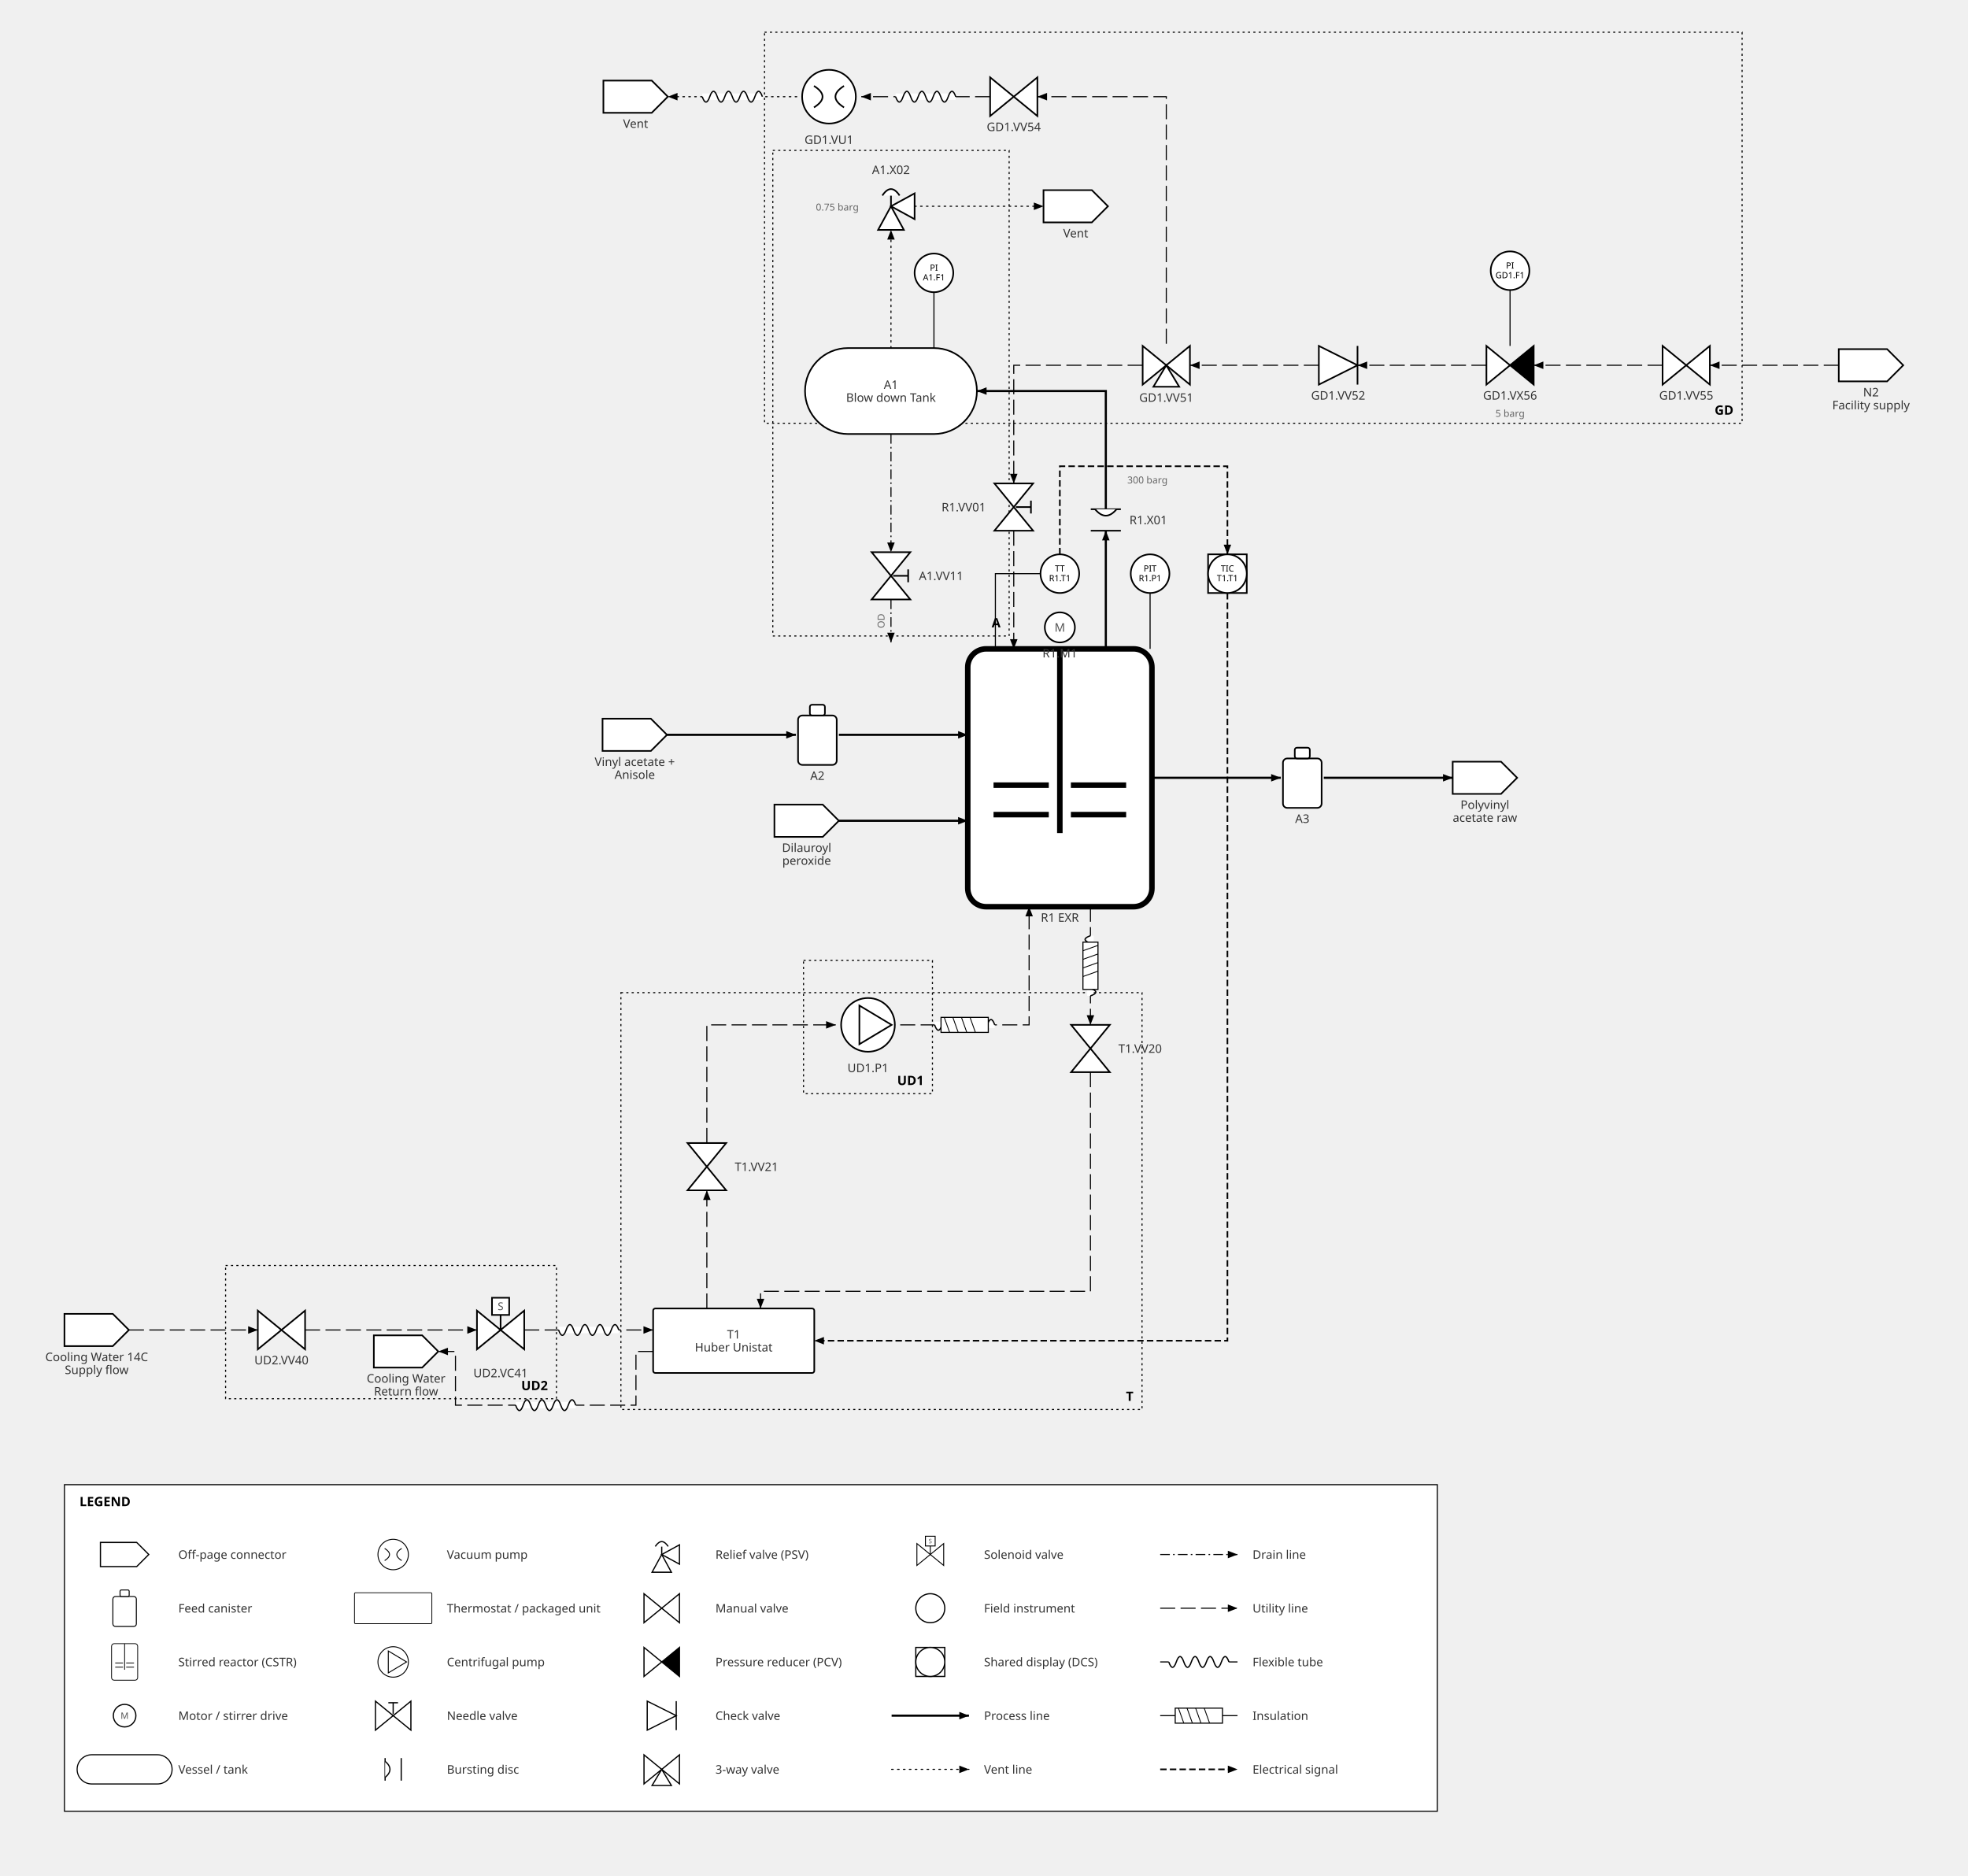
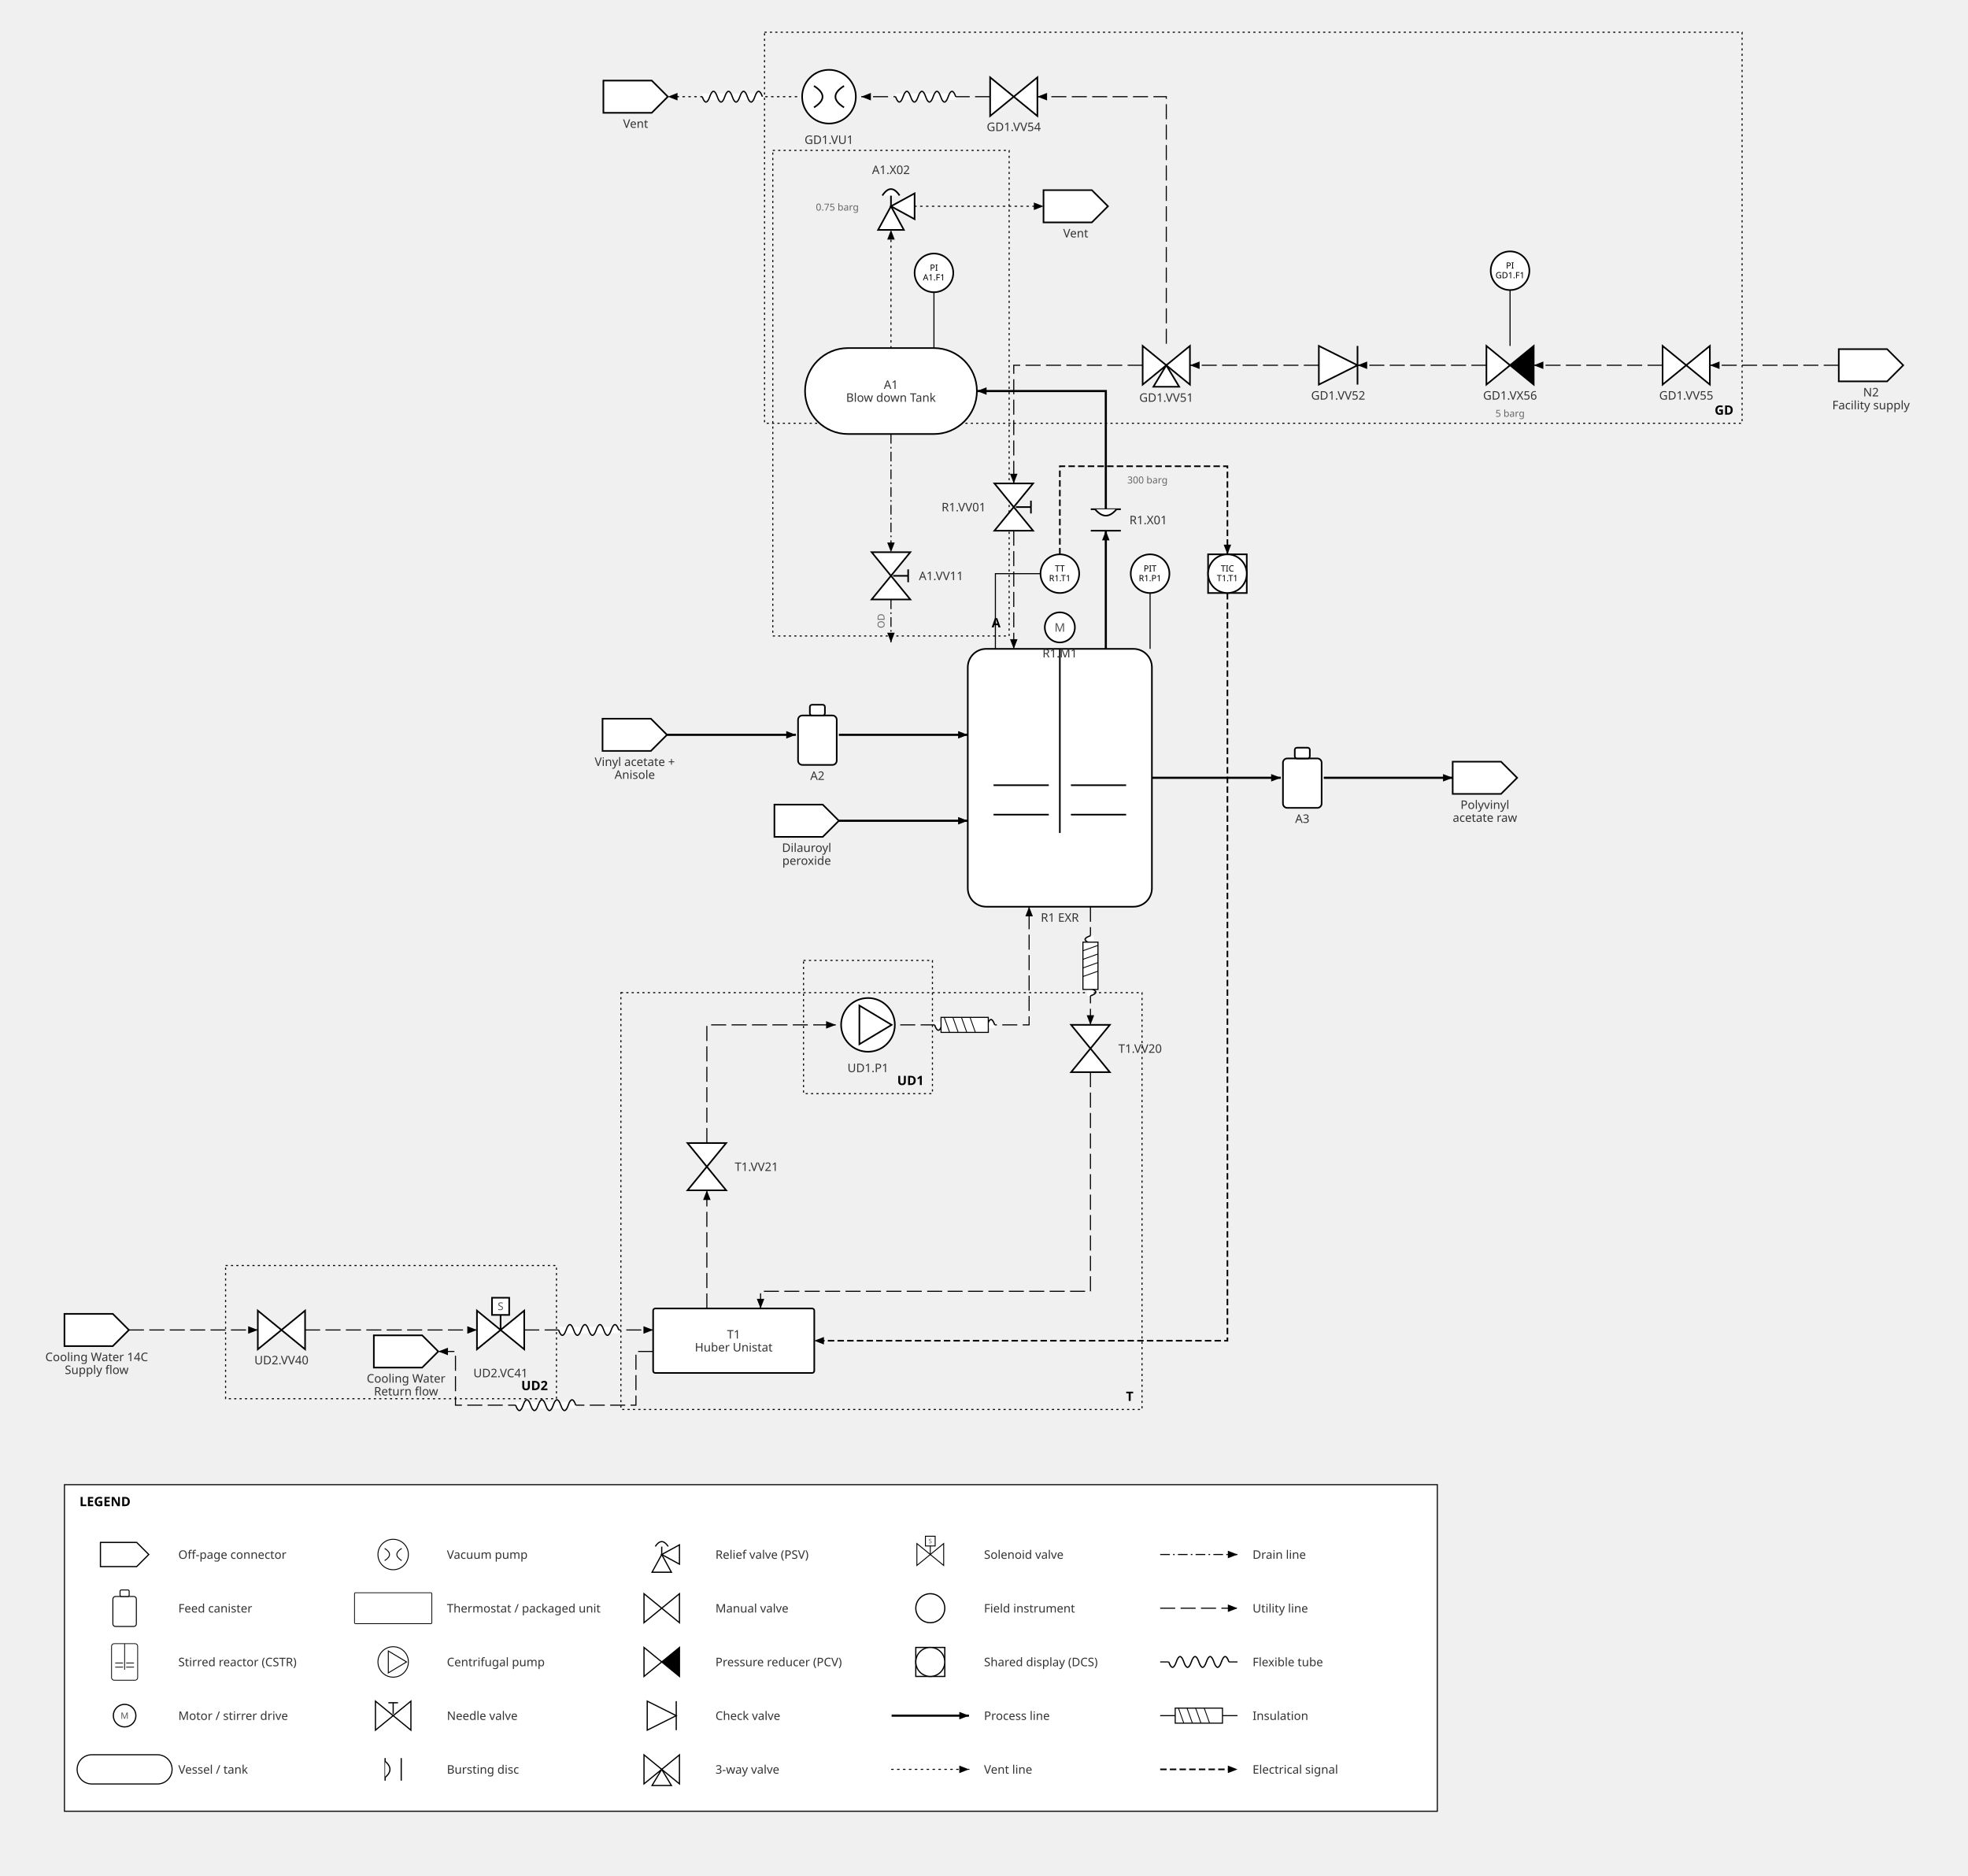
<svg xmlns="http://www.w3.org/2000/svg" xmlns:xlink="http://www.w3.org/1999/xlink" width="1832" height="1746" viewBox="0 0 1832 1746">
  <defs>
    <style>

    .equipment { fill: white; stroke: black; stroke-width: 1.5; }
    .valve { fill: white; stroke: black; stroke-width: 1.5; }
    .instrument { fill: white; stroke: black; stroke-width: 1.5; }
    .junction { fill: black; stroke: none; }
    .label { font-family: sans-serif; font-size: 11px; text-anchor: middle; fill: #333; }
    .line-label { font-family: sans-serif; font-size: 9px; text-anchor: middle; fill: #666; }
    .note { font-family: sans-serif; font-size: 11px; fill: #555; font-style: italic; }
    .line-process { fill: none; stroke: black; stroke-width: 2; }
    .line-utility { fill: none; stroke: black; stroke-width: 1; stroke-dasharray: 14,5; }
    .line-drain { fill: none; stroke: black; stroke-width: 1; stroke-dasharray: 9,3,1.5,3; }
    .line-vent { fill: none; stroke: black; stroke-width: 1; stroke-dasharray: 1.5,4; stroke-linecap: round; }
    .line-attach { fill: none; stroke: black; stroke-width: 1; }
    .signal-electrical { fill: none; stroke: black; stroke-width: 1.5; stroke-dasharray: 6,3; }
    .signal-pneumatic { fill: none; stroke: black; stroke-width: 1.5; }
    .signal-hydraulic { fill: none; stroke: black; stroke-width: 1.5; stroke-dasharray: 10,2,1,2; }
    .signal-digital { fill: none; stroke: black; stroke-width: 1.5; stroke-dasharray: 6,2,1,2; }
    </style>
    <g id="sym-connector">
      <path d="M -30 -15 L 15 -15 L 30 0 L 15 15 L -30 15 Z" fill="white" stroke="black" stroke-width="1.5" />
    </g>
    <g id="sym-canister">
      <rect x="-18.0" y="-18.0" width="36.0" height="46.0" rx="4.0" fill="white" stroke="black" stroke-width="1.5" />
      <rect x="-7.0" y="-28.0" width="14.0" height="10.0" rx="2.0" fill="white" stroke="black" stroke-width="1.5" />
    </g>
    <g id="sym-reactor_cstr">
      <rect x="-25.0" y="-35.0" width="50.0" height="70.0" rx="5.0" fill="white" stroke="black" stroke-width="1.5" />
      <line x1="0.0" y1="-35.0" x2="0.0" y2="15.0" fill="none" stroke="black" stroke-width="1.5" />
      <line x1="-18.0" y1="2.0" x2="-3.0" y2="2.0" fill="none" stroke="black" stroke-width="1.5" />
      <line x1="3.0" y1="2.0" x2="18.0" y2="2.0" fill="none" stroke="black" stroke-width="1.5" />
      <line x1="-18.0" y1="10.0" x2="-3.0" y2="10.0" fill="none" stroke="black" stroke-width="1.5" />
      <line x1="3.0" y1="10.0" x2="18.0" y2="10.0" fill="none" stroke="black" stroke-width="1.5" />
    </g>
    <g id="sym-motor">
      <circle cx="0.0" cy="0.0" r="14.0" fill="white" stroke="black" stroke-width="1.5" />
      <text x="0.0" y="4.0" font-family="sans-serif" font-size="11.0" text-anchor="middle" fill="#555" stroke="none">M</text>
    </g>
    <g id="sym-vessel">
      <path d="M -45 -20 A 20 20 0 0 0 -45 20 L 45 20 A 20 20 0 0 0 45 -20 Z" fill="white" stroke="black" stroke-width="1.5" />
    </g>
    <g id="sym-vacuum_pump">
      <circle cx="0.0" cy="0.0" r="25.0" fill="white" stroke="black" stroke-width="1.5" />
      <path d="M -14 -10 Q 2 0 -14 10" fill="white" stroke="black" stroke-width="1.5" />
      <path d="M 14 -10 Q -2 0 14 10" fill="white" stroke="black" stroke-width="1.5" />
    </g>
    <g id="sym-thermostat">
      <rect x="-75.0" y="-30.0" width="150.0" height="60.0" rx="2.0" fill="white" stroke="black" stroke-width="1.5" />
    </g>
    <g id="sym-pump">
      <circle cx="0.0" cy="0.0" r="25.0" fill="white" stroke="black" stroke-width="1.5" />
      <path d="M -8 -18 L 22 0 L -8 18 Z" fill="white" stroke="black" stroke-width="1.5" />
    </g>
    <g id="sym-valve_needle">
      <path d="M -22 -18 L 0 0 L -22 18 Z M 22 -18 L 0 0 L 22 18 Z" fill="white" stroke="black" stroke-width="1.5" />
      <line x1="0.0" y1="-2.0" x2="0.0" y2="-16.0" fill="none" stroke="black" stroke-width="1.5" />
      <line x1="-6.0" y1="-16.0" x2="6.0" y2="-16.0" fill="none" stroke="black" stroke-width="1.5" />
    </g>
    <g id="sym-bursting_disc">
      <line x1="-10.0" y1="-14.0" x2="-10.0" y2="14.0" fill="none" stroke="black" stroke-width="1.5" />
      <line x1="10.0" y1="-14.0" x2="10.0" y2="14.0" fill="none" stroke="black" stroke-width="1.5" />
      <path d="M -10 10 Q 2 0 -10 -10" fill="white" stroke="black" stroke-width="1.5" />
    </g>
    <g id="sym-relief_valve">
      <path d="M -12 22 L 0 0 L 12 22 Z" fill="white" stroke="black" stroke-width="1.5" />
      <path d="M 22 -12 L 0 0 L 22 12 Z" fill="white" stroke="black" stroke-width="1.5" />
      <line x1="0.0" y1="0.0" x2="0.0" y2="-10.0" fill="none" stroke="black" stroke-width="1.5" />
      <path d="M -8 -10 Q 0 -22 8 -10" fill="white" stroke="black" stroke-width="1.5" />
    </g>
    <g id="sym-valve_manual">
      <path d="M -22 -18 L 0 0 L -22 18 Z M 22 -18 L 0 0 L 22 18 Z" fill="white" stroke="black" stroke-width="1.5" />
    </g>
    <g id="sym-valve_pcv">
      <path d="M -22 -18 L 0 0 L -22 18 Z" fill="white" stroke="black" stroke-width="1.5" />
      <path d="M 22 -18 L 0 0 L 22 18 Z" fill="black" stroke="black" stroke-width="1.5" />
    </g>
    <g id="sym-check_valve">
      <path d="M -18 -18 L 18 0 L -18 18 Z" fill="white" stroke="black" stroke-width="1.5" />
      <line x1="18.0" y1="-18.0" x2="18.0" y2="18.0" fill="none" stroke="black" stroke-width="1.5" />
    </g>
    <g id="sym-valve_three_way">
      <path d="M -22 -18 L 0 0 L -22 18 Z M 22 -18 L 0 0 L 22 18 Z M -12 20 L 0 0 L 12 20 Z" fill="white" stroke="black" stroke-width="1.5" />
    </g>
    <g id="sym-valve_solenoid">
      <path d="M -22 -18 L 0 0 L -22 18 Z M 22 -18 L 0 0 L 22 18 Z" fill="white" stroke="black" stroke-width="1.5" />
      <line x1="0.0" y1="0.0" x2="0.0" y2="-14.0" fill="none" stroke="black" stroke-width="1.5" />
      <rect x="-8.0" y="-30.0" width="16.0" height="16.0" rx="0.0" fill="white" stroke="black" stroke-width="1.5" />
      <text x="0.0" y="-18.5" font-family="sans-serif" font-size="10.0" text-anchor="middle" fill="#555" stroke="none">S</text>
    </g>
    <g id="sym-instr_field">
      <circle cx="0.0" cy="0.0" r="18.0" fill="white" stroke="black" stroke-width="1.5" />
    </g>
    <g id="sym-instr_shared">
      <rect x="-18.0" y="-18.0" width="36.0" height="36.0" rx="0.0" fill="white" stroke="black" stroke-width="1.5" />
      <circle cx="0.0" cy="0.0" r="18.0" fill="white" stroke="black" stroke-width="1.5" />
    </g>
  </defs>
  <g id="frames">
    <rect x="719.4" y="140.0" width="220.0" height="452.0" fill="none" stroke="black" stroke-width="1" stroke-dasharray="2,3" />
    <text x="931.4" y="584.0" font-family="sans-serif" font-size="12" font-weight="bold" text-anchor="end" fill="black" stroke="none">A</text>
    <rect x="711.7" y="30.0" width="910.0" height="364.0" fill="none" stroke="black" stroke-width="1" stroke-dasharray="2,3" />
    <text x="1613.7" y="386.0" font-family="sans-serif" font-size="12" font-weight="bold" text-anchor="end" fill="black" stroke="none">GD</text>
    <rect x="748.0" y="894.0" width="120.0" height="124.0" fill="none" stroke="black" stroke-width="1" stroke-dasharray="2,3" />
    <text x="860.0" y="1010.0" font-family="sans-serif" font-size="12" font-weight="bold" text-anchor="end" fill="black" stroke="none">UD1</text>
    <rect x="210.0" y="1178.0" width="308.0" height="124.0" fill="none" stroke="black" stroke-width="1" stroke-dasharray="2,3" />
    <text x="510.0" y="1294.0" font-family="sans-serif" font-size="12" font-weight="bold" text-anchor="end" fill="black" stroke="none">UD2</text>
    <rect x="578.0" y="924.0" width="485.1" height="388.0" fill="none" stroke="black" stroke-width="1" stroke-dasharray="2,3" />
    <text x="1055.1" y="1304.0" font-family="sans-serif" font-size="12" font-weight="bold" text-anchor="end" fill="black" stroke="none">T</text>
  </g>
  <g id="lines">
    <polyline points="620.9,684.0 740.9,684.0" class="line-process" fill="none" stroke="black" stroke-width="2" />
    <path d="M 0 0 L -9 -3.5 L -9 3.5 Z" fill="black" stroke="none" transform="translate(740.9,684.0) rotate(0.0)" />
    <polyline points="780.9,684.0 900.9,684.0" class="line-process" fill="none" stroke="black" stroke-width="2" />
    <path d="M 0 0 L -9 -3.5 L -9 3.5 Z" fill="black" stroke="none" transform="translate(900.9,684.0) rotate(0.0)" />
    <polyline points="780.9,764.0 900.9,764.0" class="line-process" fill="none" stroke="black" stroke-width="2" />
    <path d="M 0 0 L -9 -3.5 L -9 3.5 Z" fill="black" stroke="none" transform="translate(900.9,764.0) rotate(0.0)" />
    <polyline points="1072.3,724.0 1192.3,724.0" class="line-process" fill="none" stroke="black" stroke-width="2" />
    <path d="M 0 0 L -9 -3.5 L -9 3.5 Z" fill="black" stroke="none" transform="translate(1192.3,724.0) rotate(0.0)" />
    <polyline points="1232.3,724.0 1352.3,724.0" class="line-process" fill="none" stroke="black" stroke-width="2" />
    <path d="M 0 0 L -9 -3.5 L -9 3.5 Z" fill="black" stroke="none" transform="translate(1352.3,724.0) rotate(0.0)" />
    <polyline points="1029.4,604.0 1029.4,494.0" class="line-process" fill="none" stroke="black" stroke-width="2" />
    <path d="M 0 0 L -9 -3.5 L -9 3.5 Z" fill="black" stroke="none" transform="translate(1029.4,494.0) rotate(-90.0)" />
    <polyline points="1029.4,474.0 1029.4,364.0 909.4,364.0" class="line-process" fill="none" stroke="black" stroke-width="2" />
    <path d="M 0 0 L -9 -3.5 L -9 3.5 Z" fill="black" stroke="none" transform="translate(909.4,364.0) rotate(180.0)" />
    <polyline points="829.4,324.0 829.4,214.0" class="line-vent" fill="none" stroke="black" stroke-width="1" stroke-dasharray="1.5,4" stroke-linecap="round" />
    <path d="M 0 0 L -9 -3.5 L -9 3.5 Z" fill="black" stroke="none" transform="translate(829.4,214.0) rotate(-90.0)" />
    <polyline points="851.4,192.0 971.4,192.0" class="line-vent" fill="none" stroke="black" stroke-width="1" stroke-dasharray="1.5,4" stroke-linecap="round" />
    <path d="M 0 0 L -9 -3.5 L -9 3.5 Z" fill="black" stroke="none" transform="translate(971.4,192.0) rotate(0.0)" />
    <polyline points="829.4,404.0 829.4,514.0" class="line-drain" fill="none" stroke="black" stroke-width="1" stroke-dasharray="9,3,1.5,3" />
    <path d="M 0 0 L -9 -3.5 L -9 3.5 Z" fill="black" stroke="none" transform="translate(829.4,514.0) rotate(90.0)" />
    <polyline points="829.4,558.0 829.4,598.0" class="line-drain" fill="none" stroke="black" stroke-width="1" stroke-dasharray="9,3,1.5,3" />
    <path d="M 0 0 L -9 -3.5 L -9 3.5 Z" fill="black" stroke="none" transform="translate(829.4,598.0) rotate(90.0)" />
    <polyline points="943.7,494.0 943.7,604.0" class="line-utility" fill="none" stroke="black" stroke-width="1" stroke-dasharray="14,5" />
    <path d="M 0 0 L -9 -3.5 L -9 3.5 Z" fill="black" stroke="none" transform="translate(943.7,604.0) rotate(90.0)" />
    <polyline points="1063.7,340.0 943.7,340.0 943.7,450.0" class="line-utility" fill="none" stroke="black" stroke-width="1" stroke-dasharray="14,5" />
    <path d="M 0 0 L -9 -3.5 L -9 3.5 Z" fill="black" stroke="none" transform="translate(943.7,450.0) rotate(90.0)" />
    <polyline points="1227.7,340.0 1107.7,340.0" class="line-utility" fill="none" stroke="black" stroke-width="1" stroke-dasharray="14,5" />
    <path d="M 0 0 L -9 -3.5 L -9 3.5 Z" fill="black" stroke="none" transform="translate(1107.7,340.0) rotate(180.0)" />
    <polyline points="1383.7,340.0 1263.7,340.0" class="line-utility" fill="none" stroke="black" stroke-width="1" stroke-dasharray="14,5" />
    <path d="M 0 0 L -9 -3.5 L -9 3.5 Z" fill="black" stroke="none" transform="translate(1263.7,340.0) rotate(180.0)" />
    <polyline points="1547.7,340.0 1427.7,340.0" class="line-utility" fill="none" stroke="black" stroke-width="1" stroke-dasharray="14,5" />
    <path d="M 0 0 L -9 -3.5 L -9 3.5 Z" fill="black" stroke="none" transform="translate(1427.7,340.0) rotate(180.0)" />
    <polyline points="1711.7,340.0 1591.7,340.0" class="line-utility" fill="none" stroke="black" stroke-width="1" stroke-dasharray="14,5" />
    <path d="M 0 0 L -9 -3.5 L -9 3.5 Z" fill="black" stroke="none" transform="translate(1591.7,340.0) rotate(180.0)" />
    <polyline points="1085.7,320.0 1085.7,90.0 965.7,90.0" class="line-utility" fill="none" stroke="black" stroke-width="1" stroke-dasharray="14,5" />
    <path d="M 0 0 L -9 -3.5 L -9 3.5 Z" fill="black" stroke="none" transform="translate(965.7,90.0) rotate(180.0)" />
    <polyline points="921.7,90.0 801.7,90.0" class="line-utility" fill="none" stroke="black" stroke-width="1" stroke-dasharray="14,5" />
    <path d="M 0 0 L -9 -3.5 L -9 3.5 Z" fill="black" stroke="none" transform="translate(801.7,90.0) rotate(180.0)" />
    <path d="M 889.7 90.0 L 833.7 90.0" fill="none" stroke="white" stroke-width="6" />
    <path d="M 889.7 90.0 Q 886.2 80.0 882.7 90.0 Q 879.2 100.0 875.7 90.0 Q 872.2 80.0 868.7 90.0 Q 865.2 100.0 861.7 90.0 Q 858.2 80.0 854.7 90.0 Q 851.2 100.0 847.7 90.0 Q 844.2 80.0 840.7 90.0 Q 837.2 100.0 833.7 90.0" fill="none" stroke="black" stroke-width="1.2" />
    <polyline points="741.7,90.0 621.7,90.0" class="line-vent" fill="none" stroke="black" stroke-width="1" stroke-dasharray="1.5,4" stroke-linecap="round" />
    <path d="M 0 0 L -9 -3.5 L -9 3.5 Z" fill="black" stroke="none" transform="translate(621.7,90.0) rotate(180.0)" />
    <path d="M 709.7 90.0 L 653.7 90.0" fill="none" stroke="white" stroke-width="6" />
    <path d="M 709.7 90.0 Q 706.2 80.0 702.7 90.0 Q 699.2 100.0 695.7 90.0 Q 692.2 80.0 688.7 90.0 Q 685.2 100.0 681.7 90.0 Q 678.2 80.0 674.7 90.0 Q 671.2 100.0 667.7 90.0 Q 664.2 80.0 660.7 90.0 Q 657.2 100.0 653.7 90.0" fill="none" stroke="black" stroke-width="1.2" />
    <polyline points="838.0,954.0 958.0,954.0 958.0,844.0" class="line-utility" fill="none" stroke="black" stroke-width="1" stroke-dasharray="14,5" />
    <path d="M 0 0 L -9 -3.5 L -9 3.5 Z" fill="black" stroke="none" transform="translate(958.0,844.0) rotate(-90.0)" />
    <path d="M 870.0 954.0 L 926.0 954.0" fill="none" stroke="white" stroke-width="6" />
    <path d="M 870.0 954.0 Q 873.5 964.0 877.0 954.0 Q 880.5 944.0 884.0 954.0 Q 887.5 964.0 891.0 954.0 Q 894.5 944.0 898.0 954.0 Q 901.5 964.0 905.0 954.0 Q 908.5 944.0 912.0 954.0 Q 915.5 964.0 919.0 954.0 Q 922.5 944.0 926.0 954.0" fill="none" stroke="black" stroke-width="1.2" />
    <path d="M 876.0 961.0 L 920.0 961.0 L 920.0 947.0 L 876.0 947.0 Z" fill="white" stroke="black" stroke-width="1" />
    <path d="M 879.0 947.0 L 884.0 961.0 M 887.0 947.0 L 892.0 961.0 M 895.0 947.0 L 900.0 961.0 M 903.0 947.0 L 908.0 961.0" fill="none" stroke="black" stroke-width="0.8" />
    <polyline points="658.0,1064.0 658.0,954.0 778.0,954.0" class="line-utility" fill="none" stroke="black" stroke-width="1" stroke-dasharray="14,5" />
    <path d="M 0 0 L -9 -3.5 L -9 3.5 Z" fill="black" stroke="none" transform="translate(778.0,954.0) rotate(0.0)" />
    <polyline points="658.0,1218.0 658.0,1108.0" class="line-utility" fill="none" stroke="black" stroke-width="1" stroke-dasharray="14,5" />
    <path d="M 0 0 L -9 -3.5 L -9 3.5 Z" fill="black" stroke="none" transform="translate(658.0,1108.0) rotate(-90.0)" />
    <polyline points="1015.1,844.0 1015.1,954.0" class="line-utility" fill="none" stroke="black" stroke-width="1" stroke-dasharray="14,5" />
    <path d="M 0 0 L -9 -3.5 L -9 3.5 Z" fill="black" stroke="none" transform="translate(1015.1,954.0) rotate(90.0)" />
    <path d="M 1015.1 871.0 L 1015.1 927.0" fill="none" stroke="white" stroke-width="6" />
    <path d="M 1015.1 871.0 Q 1005.1 874.5 1015.1 878.0 Q 1025.1 881.5 1015.1 885.0 Q 1005.1 888.5 1015.1 892.0 Q 1025.1 895.5 1015.1 899.0 Q 1005.1 902.5 1015.1 906.0 Q 1025.1 909.5 1015.1 913.0 Q 1005.1 916.5 1015.1 920.0 Q 1025.1 923.5 1015.1 927.0" fill="none" stroke="black" stroke-width="1.2" />
    <path d="M 1008.1 877.0 L 1008.1 921.0 L 1022.1 921.0 L 1022.1 877.0 Z" fill="white" stroke="black" stroke-width="1" />
    <path d="M 1022.1 880.0 L 1008.1 885.0 M 1022.1 888.0 L 1008.1 893.0 M 1022.1 896.0 L 1008.1 901.0 M 1022.1 904.0 L 1008.1 909.0" fill="none" stroke="black" stroke-width="0.8" />
    <polyline points="1015.1,998.0 1015.1,1202.0 708.0,1202.0 708.0,1218.0" class="line-utility" fill="none" stroke="black" stroke-width="1" stroke-dasharray="14,5" />
    <path d="M 0 0 L -9 -3.5 L -9 3.5 Z" fill="black" stroke="none" transform="translate(708.0,1218.0) rotate(90.0)" />
    <polyline points="120.0,1238.0 240.0,1238.0" class="line-utility" fill="none" stroke="black" stroke-width="1" stroke-dasharray="14,5" />
    <path d="M 0 0 L -9 -3.5 L -9 3.5 Z" fill="black" stroke="none" transform="translate(240.0,1238.0) rotate(0.0)" />
    <polyline points="284.0,1238.0 444.0,1238.0" class="line-utility" fill="none" stroke="black" stroke-width="1" stroke-dasharray="14,5" />
    <path d="M 0 0 L -9 -3.5 L -9 3.5 Z" fill="black" stroke="none" transform="translate(444.0,1238.0) rotate(0.0)" />
    <polyline points="488.0,1238.0 608.0,1238.0" class="line-utility" fill="none" stroke="black" stroke-width="1" stroke-dasharray="14,5" />
    <path d="M 0 0 L -9 -3.5 L -9 3.5 Z" fill="black" stroke="none" transform="translate(608.0,1238.0) rotate(0.0)" />
    <path d="M 520.0 1238.0 L 576.0 1238.0" fill="none" stroke="white" stroke-width="6" />
    <path d="M 520.0 1238.0 Q 523.5 1248.0 527.0 1238.0 Q 530.5 1228.0 534.0 1238.0 Q 537.5 1248.0 541.0 1238.0 Q 544.5 1228.0 548.0 1238.0 Q 551.5 1248.0 555.0 1238.0 Q 558.5 1228.0 562.0 1238.0 Q 565.5 1248.0 569.0 1238.0 Q 572.5 1228.0 576.0 1238.0" fill="none" stroke="black" stroke-width="1.2" />
    <polyline points="608.0,1258.0 592.0,1258.0 592.0,1308.0 424.0,1308.0 424.0,1258.0 408.0,1258.0" class="line-utility" fill="none" stroke="black" stroke-width="1" stroke-dasharray="14,5" />
    <path d="M 0 0 L -9 -3.5 L -9 3.5 Z" fill="black" stroke="none" transform="translate(408.0,1258.0) rotate(180.0)" />
    <path d="M 536.0 1308.0 L 480.0 1308.0" fill="none" stroke="white" stroke-width="6" />
    <path d="M 536.0 1308.0 Q 532.5 1298.0 529.0 1308.0 Q 525.5 1318.0 522.0 1308.0 Q 518.5 1298.0 515.0 1308.0 Q 511.5 1318.0 508.0 1308.0 Q 504.5 1298.0 501.0 1308.0 Q 497.5 1318.0 494.0 1308.0 Q 490.5 1298.0 487.0 1308.0 Q 483.5 1318.0 480.0 1308.0" fill="none" stroke="black" stroke-width="1.2" />
    <polyline points="968.6,534.0 926.6,534.0 926.6,604.0" class="line-attach" fill="none" stroke="black" stroke-width="1" />
    <polyline points="1070.6,552.0 1070.6,604.0" class="line-attach" fill="none" stroke="black" stroke-width="1" />
    <polyline points="869.4,272.0 869.4,324.0" class="line-attach" fill="none" stroke="black" stroke-width="1" />
    <polyline points="1405.7,270.0 1405.7,322.0" class="line-attach" fill="none" stroke="black" stroke-width="1" />
  </g>
  <g id="signals">
    <polyline points="986.6,516.0 986.6,434.0 1142.6,434.0 1142.6,516.0" class="signal-electrical" fill="none" stroke="black" stroke-width="1.5" stroke-dasharray="6,3" />
    <path d="M 0 0 L -9 -3.5 L -9 3.5 Z" fill="black" stroke="none" transform="translate(1142.6,516.0) rotate(90.0)" />
    <polyline points="1142.6,552.0 1142.6,1248.0 758.0,1248.0" class="signal-electrical" fill="none" stroke="black" stroke-width="1.5" stroke-dasharray="6,3" />
    <path d="M 0 0 L -9 -3.5 L -9 3.5 Z" fill="black" stroke="none" transform="translate(758.0,1248.0) rotate(180.0)" />
  </g>
  <g id="symbols">
    <use id="VAA" href="#sym-connector" xlink:href="#sym-connector" class="equipment" transform="translate(590.9,684.0)" />
    <use id="A2" href="#sym-canister" xlink:href="#sym-canister" class="equipment" transform="translate(760.9,684.0)" />
    <use id="DLP" href="#sym-connector" xlink:href="#sym-connector" class="equipment" transform="translate(750.9,764.0)" />
    <use id="A3" href="#sym-canister" xlink:href="#sym-canister" class="equipment" transform="translate(1212.3,724.0)" />
    <use id="PVA" href="#sym-connector" xlink:href="#sym-connector" class="equipment" transform="translate(1382.3,724.0)" />
-     <g id="R1" class="equipment" transform="translate(986.6,724.0) scale(3.429)">
-       <rect x="-25.0" y="-35.0" width="50.0" height="70.0" rx="5.0" fill="white" stroke="black" stroke-width="1.5" />
-       <line x1="0.0" y1="-35.0" x2="0.0" y2="15.0" fill="none" stroke="black" stroke-width="1.5" />
-       <line x1="-18.0" y1="2.0" x2="-3.0" y2="2.0" fill="none" stroke="black" stroke-width="1.5" />
-       <line x1="3.0" y1="2.0" x2="18.0" y2="2.0" fill="none" stroke="black" stroke-width="1.5" />
-       <line x1="-18.0" y1="10.0" x2="-3.0" y2="10.0" fill="none" stroke="black" stroke-width="1.5" />
-       <line x1="3.0" y1="10.0" x2="18.0" y2="10.0" fill="none" stroke="black" stroke-width="1.5" />
+     <g id="R1" class="equipment" transform="translate(986.6,724.0)">
+       <rect x="-85.7" y="-120.0" width="171.4" height="240.0" rx="17.1" fill="white" stroke="black" stroke-width="1.5" />
+       <line x1="0.0" y1="-120.0" x2="0.0" y2="51.4" fill="none" stroke="black" stroke-width="1.5" />
+       <line x1="-61.7" y1="6.9" x2="-10.3" y2="6.9" fill="none" stroke="black" stroke-width="1.5" />
+       <line x1="10.3" y1="6.9" x2="61.7" y2="6.9" fill="none" stroke="black" stroke-width="1.5" />
+       <line x1="-61.7" y1="34.3" x2="-10.3" y2="34.3" fill="none" stroke="black" stroke-width="1.5" />
+       <line x1="10.3" y1="34.3" x2="61.7" y2="34.3" fill="none" stroke="black" stroke-width="1.5" />
    </g>
    <use id="R1_M1" href="#sym-motor" xlink:href="#sym-motor" class="equipment" transform="translate(986.6,584.0)" />
    <use id="R1_VV01" href="#sym-valve_needle" xlink:href="#sym-valve_needle" class="valve" transform="translate(943.7,472.0) rotate(90)" />
    <use id="R1_X01" href="#sym-bursting_disc" xlink:href="#sym-bursting_disc" class="valve" transform="translate(1029.4,484.0) rotate(90)" />
    <g id="A1" class="equipment" transform="translate(829.4,364.0)">
      <path d="M -40 -40 A 40 40 0 0 0 -40 40 L 40 40 A 40 40 0 0 0 40 -40 Z" fill="white" stroke="black" stroke-width="1.5" />
    </g>
    <use id="A1_X02" href="#sym-relief_valve" xlink:href="#sym-relief_valve" class="valve" transform="translate(829.4,192.0)" />
    <use id="A1_VV11" href="#sym-valve_needle" xlink:href="#sym-valve_needle" class="valve" transform="translate(829.4,536.0) rotate(90)" />
    <use id="VENT" href="#sym-connector" xlink:href="#sym-connector" class="equipment" transform="translate(1001.4,192.0)" />
    <use id="N2S" href="#sym-connector" xlink:href="#sym-connector" class="equipment" transform="translate(1741.7,340.0)" />
    <use id="GD1_VV55" href="#sym-valve_manual" xlink:href="#sym-valve_manual" class="valve" transform="translate(1569.7,340.0)" />
    <use id="GD1_VX56" href="#sym-valve_pcv" xlink:href="#sym-valve_pcv" class="valve" transform="translate(1405.7,340.0)" />
    <use id="GD1_VV52" href="#sym-check_valve" xlink:href="#sym-check_valve" class="valve" transform="translate(1245.7,340.0)" />
    <use id="GD1_VV51" href="#sym-valve_three_way" xlink:href="#sym-valve_three_way" class="valve" transform="translate(1085.7,340.0)" />
    <use id="GD1_VV54" href="#sym-valve_manual" xlink:href="#sym-valve_manual" class="valve" transform="translate(943.7,90.0)" />
    <use id="GD1_VU1" href="#sym-vacuum_pump" xlink:href="#sym-vacuum_pump" class="equipment" transform="translate(771.7,90.0)" />
    <use id="VENT2" href="#sym-connector" xlink:href="#sym-connector" class="equipment" transform="translate(591.7,90.0)" />
    <use id="T1" href="#sym-thermostat" xlink:href="#sym-thermostat" class="equipment" transform="translate(683.0,1248.0)" />
    <use id="UD1_P1" href="#sym-pump" xlink:href="#sym-pump" class="equipment" transform="translate(808.0,954.0)" />
    <use id="T1_VV21" href="#sym-valve_manual" xlink:href="#sym-valve_manual" class="valve" transform="translate(658.0,1086.0) rotate(90)" />
    <use id="T1_VV20" href="#sym-valve_manual" xlink:href="#sym-valve_manual" class="valve" transform="translate(1015.1,976.0) rotate(90)" />
    <use id="CWS" href="#sym-connector" xlink:href="#sym-connector" class="equipment" transform="translate(90.0,1238.0)" />
    <use id="UD2_VV40" href="#sym-valve_manual" xlink:href="#sym-valve_manual" class="valve" transform="translate(262.0,1238.0)" />
    <use id="UD2_VC41" href="#sym-valve_solenoid" xlink:href="#sym-valve_solenoid" class="valve" transform="translate(466.0,1238.0)" />
    <use id="CWR" href="#sym-connector" xlink:href="#sym-connector" class="equipment" transform="translate(378.0,1258.0)" />
    <use id="R1_T1" href="#sym-instr_field" xlink:href="#sym-instr_field" class="instrument" transform="translate(986.6,534.0)" />
    <use id="R1_P1" href="#sym-instr_field" xlink:href="#sym-instr_field" class="instrument" transform="translate(1070.6,534.0)" />
    <use id="A1_F1" href="#sym-instr_field" xlink:href="#sym-instr_field" class="instrument" transform="translate(869.4,254.0)" />
    <use id="GD1_F1" href="#sym-instr_field" xlink:href="#sym-instr_field" class="instrument" transform="translate(1405.7,252.0)" />
    <use id="T1_T1" href="#sym-instr_shared" xlink:href="#sym-instr_shared" class="instrument" transform="translate(1142.6,534.0)" />
  </g>
  <g id="labels">
    <text x="590.9" y="713.0" class="label">Vinyl acetate +</text>
    <text x="590.9" y="725.0" class="label">Anisole</text>
    <text x="760.9" y="726.0" class="label">A2</text>
    <text x="750.9" y="793.0" class="label">Dilauroyl</text>
    <text x="750.9" y="805.0" class="label">peroxide</text>
    <text x="1212.3" y="766.0" class="label">A3</text>
    <text x="1382.3" y="753.0" class="label">Polyvinyl</text>
    <text x="1382.3" y="765.0" class="label">acetate raw</text>
    <text x="986.6" y="858.0" class="label">R1 EXR</text>
    <text x="986.6" y="612.0" class="label">R1.M1</text>
    <text x="917.7" y="476.0" class="label" style="text-anchor:end">R1.VV01</text>
    <text x="1051.4" y="488.0" class="label" style="text-anchor:start">R1.X01</text>
    <text x="1049.4" y="450.0" class="line-label" style="text-anchor:start">300 barg</text>
    <text x="829.4" y="362.0" class="label">A1</text>
    <text x="829.4" y="374.0" class="label">Blow down Tank</text>
    <text x="829.4" y="162.0" class="label">A1.X02</text>
    <text x="799.4" y="196.0" class="line-label" style="text-anchor:end">0.75 barg</text>
    <text x="855.4" y="540.0" class="label" style="text-anchor:start">A1.VV11</text>
    <text x="1001.4" y="221.0" class="label">Vent</text>
    <text x="1741.7" y="369.0" class="label">N2</text>
    <text x="1741.7" y="381.0" class="label">Facility supply</text>
    <text x="1569.7" y="372.0" class="label">GD1.VV55</text>
    <text x="1405.7" y="372.0" class="label">GD1.VX56</text>
    <text x="1405.7" y="388.0" class="line-label">5 barg</text>
    <text x="1245.7" y="372.0" class="label">GD1.VV52</text>
    <text x="1085.7" y="374.0" class="label">GD1.VV51</text>
    <text x="943.7" y="122.0" class="label">GD1.VV54</text>
    <text x="771.7" y="134.0" class="label">GD1.VU1</text>
    <text x="591.7" y="119.0" class="label">Vent</text>
    <text x="683.0" y="1246.0" class="label">T1</text>
    <text x="683.0" y="1258.0" class="label">Huber Unistat</text>
    <text x="808.0" y="998.0" class="label">UD1.P1</text>
    <text x="684.0" y="1090.0" class="label" style="text-anchor:start">T1.VV21</text>
    <text x="1041.1" y="980.0" class="label" style="text-anchor:start">T1.VV20</text>
    <text x="90.0" y="1267.0" class="label">Cooling Water 14C</text>
    <text x="90.0" y="1279.0" class="label">Supply flow</text>
    <text x="262.0" y="1270.0" class="label">UD2.VV40</text>
    <text x="466.0" y="1282.0" class="label">UD2.VC41</text>
    <text x="378.0" y="1287.0" class="label">Cooling Water</text>
    <text x="378.0" y="1299.0" class="label">Return flow</text>
    <text x="986.6" y="532.0" font-family="sans-serif" font-size="8" text-anchor="middle" fill="black" stroke="none">TT</text>
    <text x="986.6" y="541.0" font-family="sans-serif" font-size="8" text-anchor="middle" fill="black" stroke="none">R1.T1</text>
    <text x="1070.6" y="532.0" font-family="sans-serif" font-size="8" text-anchor="middle" fill="black" stroke="none">PIT</text>
    <text x="1070.6" y="541.0" font-family="sans-serif" font-size="8" text-anchor="middle" fill="black" stroke="none">R1.P1</text>
    <text x="869.4" y="252.0" font-family="sans-serif" font-size="8" text-anchor="middle" fill="black" stroke="none">PI</text>
    <text x="869.4" y="261.0" font-family="sans-serif" font-size="8" text-anchor="middle" fill="black" stroke="none">A1.F1</text>
    <text x="1405.7" y="250.0" font-family="sans-serif" font-size="8" text-anchor="middle" fill="black" stroke="none">PI</text>
    <text x="1405.7" y="259.0" font-family="sans-serif" font-size="8" text-anchor="middle" fill="black" stroke="none">GD1.F1</text>
    <text x="1142.6" y="532.0" font-family="sans-serif" font-size="8" text-anchor="middle" fill="black" stroke="none">TIC</text>
    <text x="1142.6" y="541.0" font-family="sans-serif" font-size="8" text-anchor="middle" fill="black" stroke="none">T1.T1</text>
    <text x="823.4" y="578.0" class="line-label" transform="rotate(-90,823.4,578.0)">OD</text>
  </g>
  <g id="notes">
  </g>
  <g id="legend">
    <rect x="60.0" y="1382.0" width="1278.0" height="304.0" fill="white" stroke="black" stroke-width="1" />
    <text x="74.0" y="1402.0" font-family="sans-serif" font-size="12" font-weight="bold" fill="black" stroke="none">LEGEND</text>
    <use href="#sym-connector" xlink:href="#sym-connector" transform="translate(116.0,1447.0) scale(0.750)" />
    <text x="166.0" y="1451.0" class="label" style="text-anchor:start">Off-page connector</text>
    <use href="#sym-canister" xlink:href="#sym-canister" transform="translate(116.0,1497.0) scale(0.607)" />
    <text x="166.0" y="1501.0" class="label" style="text-anchor:start">Feed canister</text>
    <use href="#sym-reactor_cstr" xlink:href="#sym-reactor_cstr" transform="translate(116.0,1547.0) scale(0.486)" />
    <text x="166.0" y="1551.0" class="label" style="text-anchor:start">Stirred reactor (CSTR)</text>
    <use href="#sym-motor" xlink:href="#sym-motor" transform="translate(116.0,1597.0) scale(0.750)" />
    <text x="166.0" y="1601.0" class="label" style="text-anchor:start">Motor / stirrer drive</text>
    <use href="#sym-vessel" xlink:href="#sym-vessel" transform="translate(116.0,1647.0) scale(0.680)" />
    <text x="166.0" y="1651.0" class="label" style="text-anchor:start">Vessel / tank</text>
    <use href="#sym-vacuum_pump" xlink:href="#sym-vacuum_pump" transform="translate(366.0,1447.0) scale(0.567)" />
    <text x="416.0" y="1451.0" class="label" style="text-anchor:start">Vacuum pump</text>
    <use href="#sym-thermostat" xlink:href="#sym-thermostat" transform="translate(366.0,1497.0) scale(0.480)" />
    <text x="416.0" y="1501.0" class="label" style="text-anchor:start">Thermostat / packaged unit</text>
    <use href="#sym-pump" xlink:href="#sym-pump" transform="translate(366.0,1547.0) scale(0.567)" />
    <text x="416.0" y="1551.0" class="label" style="text-anchor:start">Centrifugal pump</text>
    <use href="#sym-valve_needle" xlink:href="#sym-valve_needle" transform="translate(366.0,1597.0) scale(0.750)" />
    <text x="416.0" y="1601.0" class="label" style="text-anchor:start">Needle valve</text>
    <use href="#sym-bursting_disc" xlink:href="#sym-bursting_disc" transform="translate(366.0,1647.0) scale(0.750)" />
    <text x="416.0" y="1651.0" class="label" style="text-anchor:start">Bursting disc</text>
    <use href="#sym-relief_valve" xlink:href="#sym-relief_valve" transform="translate(616.0,1447.0) scale(0.750)" />
    <text x="666.0" y="1451.0" class="label" style="text-anchor:start">Relief valve (PSV)</text>
    <use href="#sym-valve_manual" xlink:href="#sym-valve_manual" transform="translate(616.0,1497.0) scale(0.750)" />
    <text x="666.0" y="1501.0" class="label" style="text-anchor:start">Manual valve</text>
    <use href="#sym-valve_pcv" xlink:href="#sym-valve_pcv" transform="translate(616.0,1547.0) scale(0.750)" />
    <text x="666.0" y="1551.0" class="label" style="text-anchor:start">Pressure reducer (PCV)</text>
    <use href="#sym-check_valve" xlink:href="#sym-check_valve" transform="translate(616.0,1597.0) scale(0.750)" />
    <text x="666.0" y="1601.0" class="label" style="text-anchor:start">Check valve</text>
    <use href="#sym-valve_three_way" xlink:href="#sym-valve_three_way" transform="translate(616.0,1647.0) scale(0.750)" />
    <text x="666.0" y="1651.0" class="label" style="text-anchor:start">3-way valve</text>
    <use href="#sym-valve_solenoid" xlink:href="#sym-valve_solenoid" transform="translate(866.0,1447.0) scale(0.567)" />
    <text x="916.0" y="1451.0" class="label" style="text-anchor:start">Solenoid valve</text>
    <use href="#sym-instr_field" xlink:href="#sym-instr_field" transform="translate(866.0,1497.0) scale(0.750)" />
    <text x="916.0" y="1501.0" class="label" style="text-anchor:start">Field instrument</text>
    <use href="#sym-instr_shared" xlink:href="#sym-instr_shared" transform="translate(866.0,1547.0) scale(0.750)" />
    <text x="916.0" y="1551.0" class="label" style="text-anchor:start">Shared display (DCS)</text>
    <polyline points="830.0,1597.0 902.0,1597.0" class="line-process" fill="none" stroke="black" stroke-width="2" />
    <path d="M 0 0 L -9 -3.5 L -9 3.5 Z" fill="black" stroke="none" transform="translate(902.0,1597.0) rotate(0.0)" />
    <text x="916.0" y="1601.0" class="label" style="text-anchor:start">Process line</text>
    <polyline points="830.0,1647.0 902.0,1647.0" class="line-vent" fill="none" stroke="black" stroke-width="1" stroke-dasharray="1.5,4" stroke-linecap="round" />
    <path d="M 0 0 L -9 -3.5 L -9 3.5 Z" fill="black" stroke="none" transform="translate(902.0,1647.0) rotate(0.0)" />
    <text x="916.0" y="1651.0" class="label" style="text-anchor:start">Vent line</text>
    <polyline points="1080.0,1447.0 1152.0,1447.0" class="line-drain" fill="none" stroke="black" stroke-width="1" stroke-dasharray="9,3,1.5,3" />
    <path d="M 0 0 L -9 -3.5 L -9 3.5 Z" fill="black" stroke="none" transform="translate(1152.0,1447.0) rotate(0.0)" />
    <text x="1166.0" y="1451.0" class="label" style="text-anchor:start">Drain line</text>
    <polyline points="1080.0,1497.0 1152.0,1497.0" class="line-utility" fill="none" stroke="black" stroke-width="1" stroke-dasharray="14,5" />
    <path d="M 0 0 L -9 -3.5 L -9 3.5 Z" fill="black" stroke="none" transform="translate(1152.0,1497.0) rotate(0.0)" />
    <text x="1166.0" y="1501.0" class="label" style="text-anchor:start">Utility line</text>
    <polyline points="1080.0,1547.0 1152.0,1547.0" class="line-attach" fill="none" stroke="black" stroke-width="1" />
    <path d="M 1088.0 1547.0 L 1144.0 1547.0" fill="none" stroke="white" stroke-width="6" />
    <path d="M 1088.0 1547.0 Q 1091.5 1557.0 1095.0 1547.0 Q 1098.5 1537.0 1102.0 1547.0 Q 1105.5 1557.0 1109.0 1547.0 Q 1112.5 1537.0 1116.0 1547.0 Q 1119.5 1557.0 1123.0 1547.0 Q 1126.5 1537.0 1130.0 1547.0 Q 1133.5 1557.0 1137.0 1547.0 Q 1140.5 1537.0 1144.0 1547.0" fill="none" stroke="black" stroke-width="1.2" />
    <text x="1166.0" y="1551.0" class="label" style="text-anchor:start">Flexible tube</text>
    <polyline points="1080.0,1597.0 1152.0,1597.0" class="line-attach" fill="none" stroke="black" stroke-width="1" />
    <path d="M 1094.0 1604.0 L 1138.0 1604.0 L 1138.0 1590.0 L 1094.0 1590.0 Z" fill="white" stroke="black" stroke-width="1" />
    <path d="M 1097.0 1590.0 L 1102.0 1604.0 M 1105.0 1590.0 L 1110.0 1604.0 M 1113.0 1590.0 L 1118.0 1604.0 M 1121.0 1590.0 L 1126.0 1604.0" fill="none" stroke="black" stroke-width="0.8" />
    <text x="1166.0" y="1601.0" class="label" style="text-anchor:start">Insulation</text>
    <polyline points="1080.0,1647.0 1152.0,1647.0" class="signal-electrical" fill="none" stroke="black" stroke-width="1.5" stroke-dasharray="6,3" />
    <path d="M 0 0 L -9 -3.5 L -9 3.5 Z" fill="black" stroke="none" transform="translate(1152.0,1647.0) rotate(0.0)" />
    <text x="1166.0" y="1651.0" class="label" style="text-anchor:start">Electrical signal</text>
  </g>
</svg>
